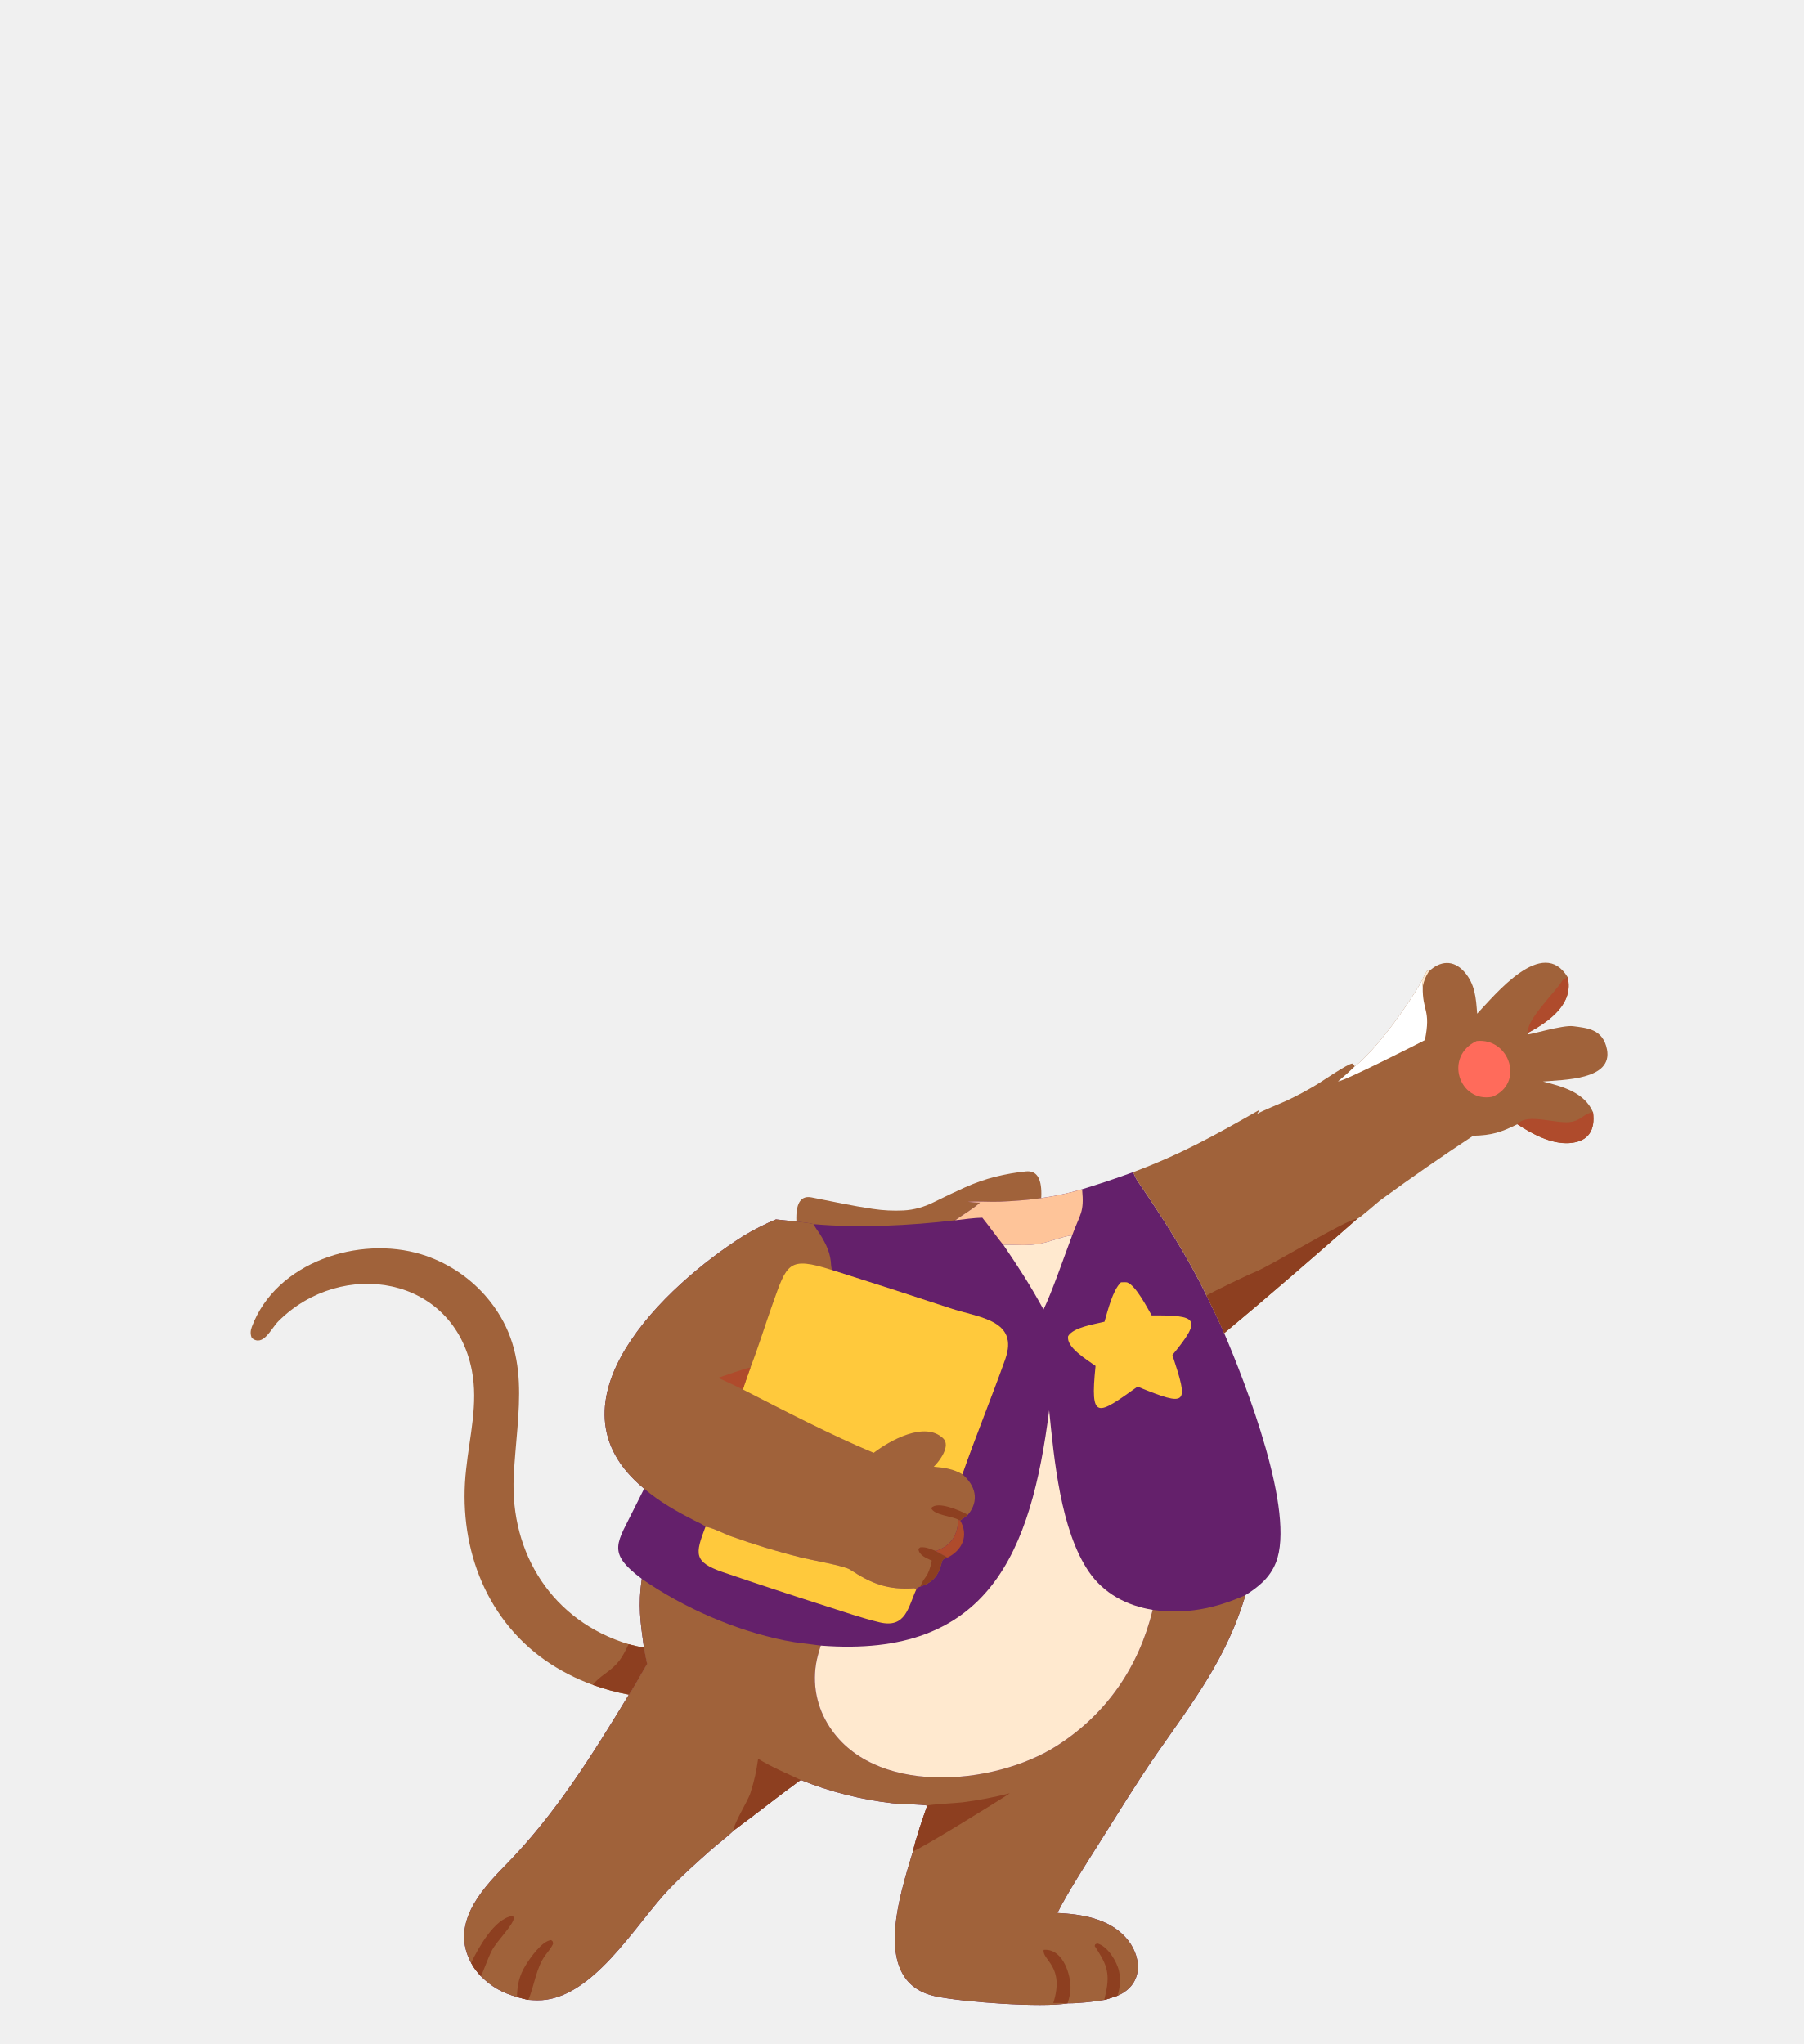
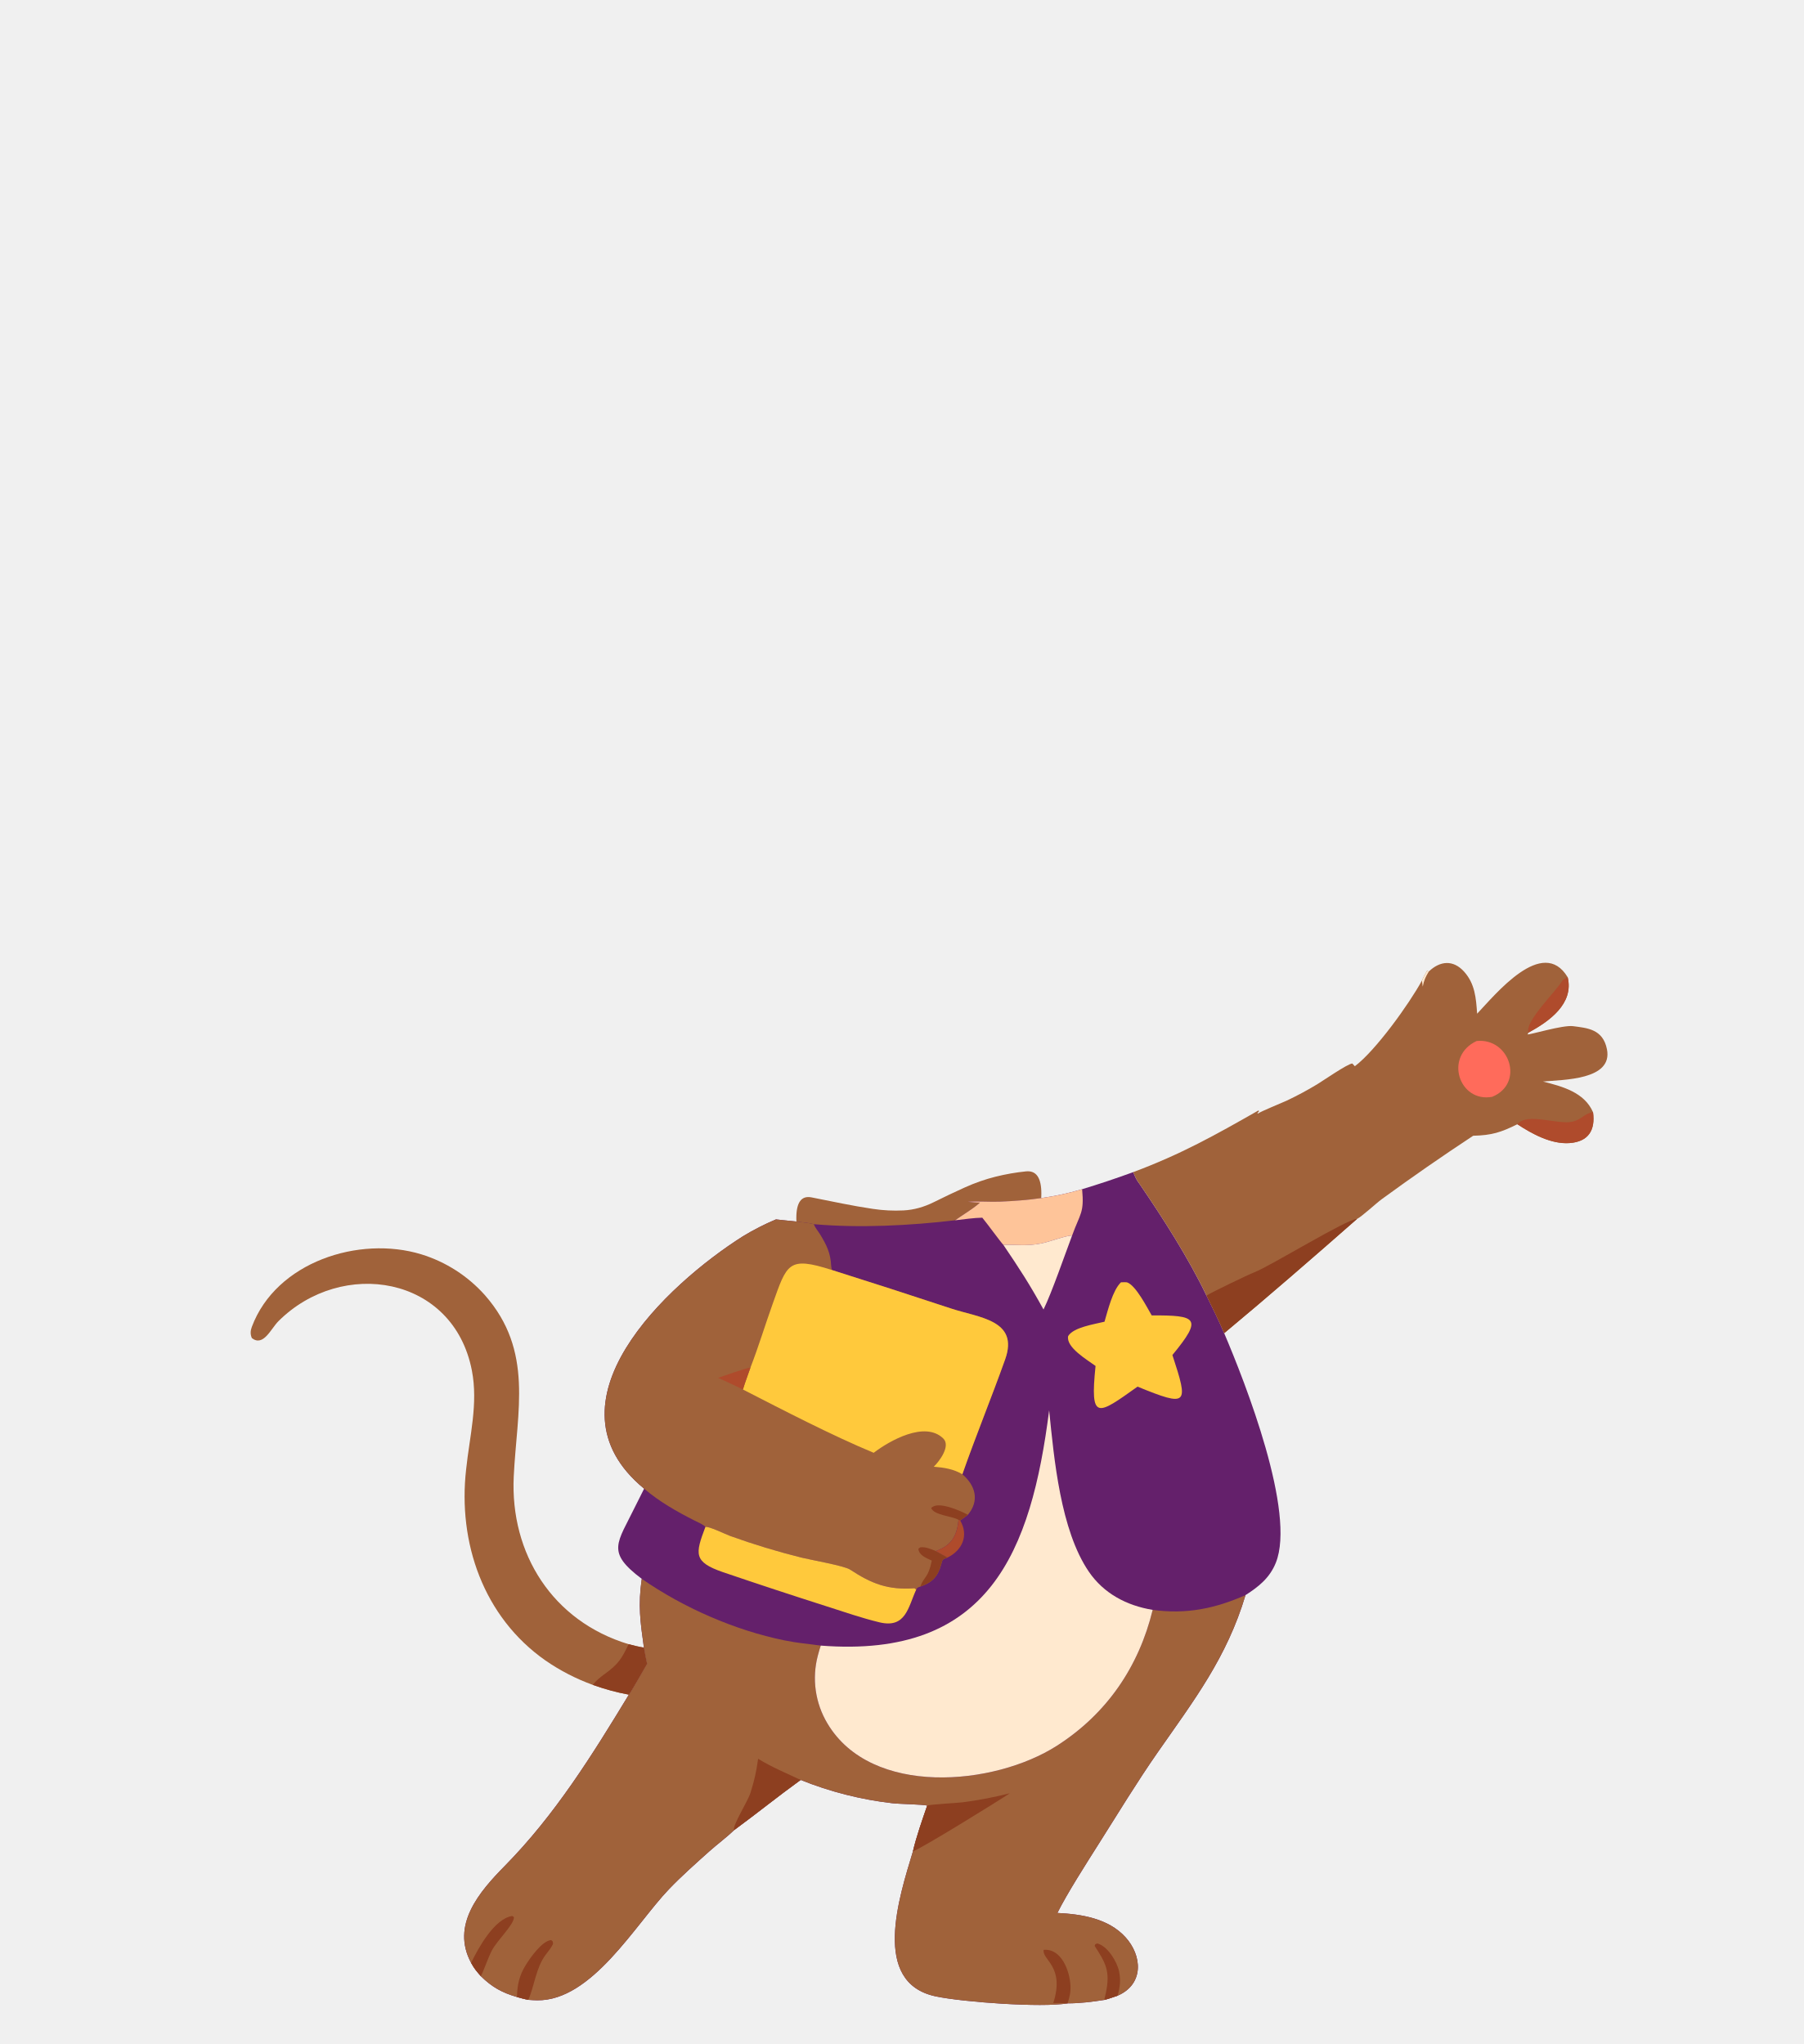
<svg xmlns="http://www.w3.org/2000/svg" width="1178" height="1335" viewBox="0 0 1178 1335" fill="none">
  <path d="M520 795.561C520 785.227 523.333 780.727 530 782.061C536.667 783.394 543.333 784.727 550 786.061C556.667 787.394 563.333 788.561 570 789.561C576.667 790.561 583.333 790.894 590 790.561C596.667 790.227 603.333 788.394 610 785.061C616.667 781.727 623.333 778.561 630 775.561C636.667 772.561 643.333 770.227 650 768.561C656.667 766.894 663.333 765.727 670 765.061C676.667 764.394 680 769.227 680 779.561C680 789.894 676.667 795.227 670 795.561C663.333 795.894 656.667 797.394 650 800.061C643.333 802.727 636.667 805.061 630 807.061C623.333 809.061 616.667 810.227 610 810.561C603.333 810.894 596.667 811.227 590 811.561C583.333 811.894 576.667 812.061 570 812.061C563.333 812.061 556.667 812.061 550 812.061C543.333 812.061 536.667 811.894 530 811.561C523.333 811.227 520 805.894 520 795.561Z" fill="#A0623A" />
  <path d="M706.617 776.712C717.83 773.309 728.952 769.587 739.956 765.559C741.482 769.079 741.951 770.447 744.285 773.518C759.591 795.87 776.02 821.618 787.819 846.167C791.763 854.23 795.935 862.476 799.384 870.749C813.283 903.341 846.38 987.874 833.081 1020.75C829.118 1030.56 821.999 1036.26 813.315 1041.81C801.072 1082.73 779.788 1110.33 755.863 1144.66C742.772 1163.44 729.656 1184.99 717.348 1204.46C709.864 1216.29 696.552 1237.1 690.476 1249.41C706.115 1250.19 723.574 1252.91 734.78 1265.08C745.927 1277.19 747.199 1295.88 729.877 1303.42C727.231 1304.31 723.717 1305.6 721.077 1306.22C713.123 1307.47 705.229 1308.45 697.152 1308.46C680.098 1311.36 628.886 1307.67 610.996 1303.89C568.613 1294.92 587.255 1238.66 596.164 1209.11C598.325 1199.74 602.329 1188.33 605.472 1179.27C602.477 1178.5 587.494 1178.3 582.599 1177.73C562.083 1175.36 541.978 1170.24 522.821 1162.53C507.82 1173.37 493.85 1184.7 479.29 1195.37C474.695 1199.87 468.215 1204.67 463.249 1209.11C454.188 1217.23 445.168 1225.19 436.757 1233.98C414.981 1256.7 386.559 1306.89 350.766 1306.46C348.839 1306.42 346.914 1306.32 344.993 1306.16C342.599 1305.73 339.955 1304.96 337.579 1304.32C327.721 1301.44 321.225 1297.82 313.987 1290.7C311.003 1287.25 309.854 1285.98 307.643 1282.03C294.316 1257.31 312.904 1235.67 329.68 1218.63C362.435 1185.36 386.57 1146.5 410.646 1106.83C411.852 1105.58 420.959 1089.39 422.547 1086.71C421.772 1083.32 421.13 1079.55 420.47 1076.1C418.101 1059.06 416.568 1048.57 419.06 1031.18C395.547 1013.49 403.069 1008.1 414.829 983.839C416.653 980.078 418.715 976.075 420.604 972.308C352.474 916.163 435.349 838.99 485.109 807.453C492.017 803.249 499.229 799.566 506.685 796.43C512.174 797.128 526.669 798.171 531.482 799.559C561.53 802.167 593.79 800.498 623.696 797.011C628.547 793.523 635.832 789.26 639.9 785.46C637.134 785.46 634.782 785.186 632.044 784.919C637.693 784.404 646.723 785.095 652.92 784.834C671.682 784.052 688.618 782.077 706.617 776.712Z" fill="#64206B" />
  <path d="M419.06 1031.18C446.268 1050.05 479.726 1064.74 512.219 1071.38C521.142 1073.2 527.315 1073.57 535.953 1074.79C535.255 1076.94 534.62 1079.11 534.05 1081.3C530.061 1096.34 532.333 1112.36 540.348 1125.7C568.992 1173.76 649.093 1166.5 690.163 1140.19C722.785 1119.29 743.633 1088.63 752.694 1051.46C774.638 1054.49 793.373 1050.62 813.315 1041.82C801.072 1082.73 779.788 1110.33 755.863 1144.66C742.772 1163.44 729.656 1185 717.348 1204.46C709.864 1216.29 696.552 1237.1 690.476 1249.41C706.115 1250.19 723.574 1252.91 734.78 1265.08C745.927 1277.19 747.199 1295.88 729.877 1303.42C727.231 1304.31 723.717 1305.6 721.077 1306.22C713.123 1307.47 705.229 1308.45 697.152 1308.46C680.098 1311.36 628.886 1307.67 610.996 1303.89C568.613 1294.92 587.255 1238.66 596.164 1209.11C598.325 1199.74 602.329 1188.33 605.472 1179.27C602.477 1178.5 587.494 1178.3 582.599 1177.73C562.083 1175.36 541.978 1170.24 522.821 1162.53C507.82 1173.37 493.85 1184.7 479.29 1195.37C474.695 1199.87 468.215 1204.67 463.249 1209.11C454.188 1217.23 445.168 1225.2 436.757 1233.98C414.981 1256.7 386.559 1306.89 350.766 1306.46C348.839 1306.42 346.914 1306.32 344.993 1306.16C342.599 1305.73 339.955 1304.96 337.579 1304.32C327.721 1301.44 321.225 1297.82 313.987 1290.7C311.003 1287.25 309.854 1285.98 307.643 1282.03C294.316 1257.31 312.904 1235.67 329.68 1218.63C362.435 1185.36 386.57 1146.5 410.646 1106.83C411.852 1105.58 420.959 1089.39 422.547 1086.71C421.772 1083.32 421.13 1079.55 420.47 1076.1C418.101 1059.06 416.568 1048.57 419.06 1031.18Z" fill="#A0623A" />
  <path d="M605.472 1179.27C607.684 1178.48 624.444 1177.64 628.457 1177.15C638.887 1175.82 649.223 1173.84 659.406 1171.23C653.409 1175.36 599.724 1208.57 596.164 1209.11C598.326 1199.74 602.33 1188.33 605.472 1179.27Z" fill="#8D3F20" />
  <path d="M495.057 1148.71C503.342 1153.88 513.834 1158.31 522.821 1162.53C507.82 1173.37 493.85 1184.7 479.29 1195.37C478.232 1192.19 488.293 1176.61 490.064 1170.93C492.825 1162.09 493.733 1157.66 495.057 1148.71Z" fill="#8D3F20" />
  <path d="M337.579 1304.32C337.756 1296.4 339.056 1290.33 343.316 1283.44C346.254 1278.68 353.957 1267.59 359.909 1267.12C361.355 1268.43 360.905 1267.62 361.123 1269.72C359.703 1272.55 358.102 1274.33 356.23 1276.83C350.007 1285.13 348.871 1297.42 344.993 1306.16C342.599 1305.73 339.955 1304.96 337.579 1304.32Z" fill="#8D3F20" />
  <path d="M307.643 1282.03C312.294 1272.32 322.854 1253.1 334.473 1251.39L335.596 1252.1C335.834 1256.86 324.693 1267.23 321.24 1273.82C318.574 1278.91 315.842 1287.3 313.987 1290.7C311.003 1287.25 309.854 1285.98 307.643 1282.03Z" fill="#8D3F20" />
  <path d="M681.48 1273.52C693.11 1272.42 698.534 1287.3 699.003 1296.79C699.231 1301.45 698.429 1304.1 697.152 1308.46C693.579 1308.2 691.363 1308.18 687.79 1308.27C695.476 1284.12 680.502 1280.36 681.48 1273.52Z" fill="#8D3F20" />
  <path d="M721.077 1306.22C721.448 1304.68 721.807 1303.12 722.139 1301.57C725.093 1287.51 722.022 1282.04 714.812 1270.97L715.164 1269.91L716.455 1269.31C723.235 1270.94 729.408 1281.17 730.745 1287.54C731.996 1293.49 731.273 1297.71 729.878 1303.42C727.231 1304.31 723.717 1305.6 721.077 1306.22Z" fill="#8D3F20" />
  <path d="M506.685 796.431C512.174 797.128 526.669 798.171 531.482 799.559C532.315 802.082 534.075 803.836 535.515 806.189C539.735 813.092 542.389 818.509 542.738 826.69L543.17 829.46C569.149 837.66 595.071 846.037 620.934 854.596C639.149 860.658 665.56 862.027 656.368 887.821C647.421 912.924 637.204 937.785 628.415 962.888C636.972 970.176 639.762 980.104 632.042 989.341L627.004 993.095L625.928 992.659C624.86 1003.14 621.481 1009.25 611.086 1013.04L618.783 1017.26C615.273 1018.69 615.645 1017.96 614.536 1021.95C612.363 1029.78 608.595 1033.66 600.948 1036.26C598.704 1037.19 599.474 1036.46 598.284 1038.21C597.904 1037.92 597.525 1037.64 597.146 1037.34C579.882 1038.58 569.108 1034.38 555.114 1025.15C551.305 1022.64 529.416 1018.82 523.591 1017.37C507.773 1013.45 492.167 1008.71 476.833 1003.19C473.491 1001.95 462.721 996.661 460.616 997.306C459.717 995.885 455.434 994.093 453.713 993.219C441.735 987.131 430.925 981.029 420.604 972.308C352.474 916.163 435.349 838.99 485.109 807.453C492.017 803.249 499.229 799.566 506.685 796.431Z" fill="#A0623A" />
  <path d="M490.086 893.101C495.083 880.272 499.72 865.13 504.378 852.073C513.905 825.36 514.538 820.308 543.17 829.46C569.149 837.66 595.071 846.037 620.934 854.596C639.149 860.658 665.56 862.027 656.368 887.821C647.421 912.924 637.204 937.785 628.415 962.888C622.61 959.42 616.348 958.501 609.76 957.96C613.515 954.284 620.907 944.395 615.961 939.532C604.05 927.818 580.908 940.934 570.516 948.867C543.094 937.453 511.773 921.189 485.119 907.526C486.501 902.976 488.504 897.657 490.086 893.101Z" fill="#FFC93C" />
  <path d="M608.454 1019.29C604.856 1017.53 600.065 1015.94 599.702 1011.54L600.911 1010.61C604.329 1010.14 607.86 1011.74 611.086 1013.04L618.783 1017.26C615.273 1018.69 615.645 1017.96 614.536 1021.95C612.362 1029.78 608.595 1033.66 600.948 1036.26C603.436 1029.38 606.142 1030.87 608.454 1019.29Z" fill="#8D3F20" />
  <path d="M468.903 899.9C474.394 898.068 484.822 894.281 490.086 893.101C488.504 897.657 486.501 902.976 485.119 907.526C479.758 904.886 474.353 902.344 468.903 899.9Z" fill="#AF4B2C" />
  <path d="M625.928 992.658C621.812 990.175 609.921 989.706 608.07 984.98C612.173 979.98 627.262 986.785 632.042 989.341L627.004 993.095L625.928 992.658Z" fill="#8D3F20" />
  <path d="M535.954 1074.79C645.969 1083.38 673.331 1013.34 685.091 921.124C688.299 952.915 692.523 999.366 710.953 1026.44C720.699 1040.77 735.725 1048.68 752.694 1051.46C743.633 1088.63 722.785 1119.29 690.163 1140.19C649.093 1166.5 568.992 1173.76 540.348 1125.7C532.333 1112.36 530.061 1096.34 534.05 1081.3C534.62 1079.11 535.255 1076.94 535.954 1074.79Z" fill="#FFE9CF" />
  <path d="M460.616 997.306C462.721 996.661 473.491 1001.95 476.833 1003.19C492.167 1008.71 507.774 1013.45 523.591 1017.37C529.416 1018.82 551.305 1022.64 555.115 1025.15C569.108 1034.38 579.882 1038.58 597.146 1037.34C597.525 1037.64 597.905 1037.92 598.284 1038.21C593.043 1049.55 591.595 1063.78 574.249 1059.58C562.56 1056.76 551.153 1052.77 539.692 1049.12C517.038 1041.89 494.454 1034.45 471.945 1026.78C452.781 1020.12 453.938 1014.95 460.616 997.306Z" fill="#FFC93C" />
  <path d="M632.044 784.919C637.693 784.404 646.723 785.095 652.92 784.834C671.682 784.052 688.618 782.077 706.617 776.712C708.084 792.291 705.385 792.337 700.092 806.925C695.528 807.082 685.606 811.006 680 812.121C670.404 814.044 663.839 812.792 655.182 813.059C653.448 811.28 644.434 798.901 641.437 795.309C636.45 795.342 628.835 796.431 623.697 797.011C628.547 793.523 635.832 789.26 639.9 785.46C637.134 785.46 634.782 785.186 632.044 784.919Z" fill="#FEC499" />
  <path d="M655.182 813.059C663.839 812.792 670.404 814.044 680 812.121C685.606 811.006 695.529 807.082 700.092 806.925C695.437 819.265 686.793 844.329 681.415 855.274C672.379 838.853 665.736 828.645 655.182 813.059Z" fill="#FFE9CF" />
  <path d="M625.928 992.659L627.004 993.095C632.68 1002.79 628.465 1012.47 618.783 1017.26L611.086 1013.04C621.481 1009.25 624.859 1003.14 625.928 992.659Z" fill="#AF4B2C" />
  <path d="M731.977 837.517C732.733 837.478 735.477 837.38 736.012 837.569C741.768 839.59 749.115 854.12 752.049 859.119C781.522 859.061 785.603 860.71 765.576 885.005C776.189 917.421 775.994 919.227 742.805 905.655C716.52 924.39 711.676 928.294 715.392 892.149C709.975 888.153 695.946 880.005 697.497 872.613C701.044 866.883 714.388 864.941 721.227 863.252C723.476 855.704 726.501 842.83 731.977 837.517Z" fill="#FFC93C" />
  <path d="M964.565 662.07C976.312 649.727 1007.38 611.156 1023.69 638.262C1027.88 655.59 1011.61 667.102 998.119 674.429L997.473 675.596C998.738 676 1020.46 669.319 1027.25 670.225C1036.42 671.444 1046.7 672.069 1049.33 685.289C1053.34 705.497 1020.77 705.118 1007.55 706.377C1020.12 709.564 1034.59 713.371 1040.24 726.415C1041.84 738.128 1037.28 745.683 1024.9 746.583C1012.95 747.443 1000.44 740.592 990.824 734.276C980.139 739.582 974.174 741.499 961.99 741.792C941.728 755.129 921.8 768.961 902.21 783.269C898.748 785.786 889.113 794.723 886.153 796.118C858.427 820.49 827.683 847.23 799.384 870.748C795.935 862.476 791.763 854.23 787.819 846.167C776.02 821.618 759.591 795.87 744.285 773.518C741.951 770.447 741.482 769.079 739.956 765.559C771.528 753.734 793.269 741.505 821.816 725.235L822.11 725.828L821.021 727.06L821.621 727.223C823.205 725.919 837.032 720.352 840.422 718.762C847.156 715.574 853.727 712.048 860.103 708.189C863.721 705.999 880.012 694.747 883.037 694.597L884.706 696.384C898.311 686.163 920.183 655.714 928.521 640.424C929.616 637.878 930.516 636.367 931.885 633.997L933.012 634.513C940.392 627.465 948.997 626.749 956.083 634.648C963.209 642.6 963.841 651.96 964.565 662.07Z" fill="#A0623A" />
  <path d="M787.819 846.167C791.776 843.742 814.815 832.635 819.085 830.972C829.939 826.742 879.986 795.837 886.153 796.118C858.428 820.49 827.684 847.23 799.384 870.749C795.936 862.477 791.763 854.23 787.819 846.167Z" fill="#8D3F20" />
-   <path d="M928.521 640.425L929.042 644.396C928.69 660.825 934.551 659.124 930.438 679.331C923.86 682.773 877.405 706.279 873.695 706.285C877.868 702.824 880.847 700.184 884.706 696.384C898.311 686.163 920.183 655.714 928.521 640.425Z" fill="white" />
  <path d="M990.824 734.276C997.297 726.278 1017.39 734.934 1026.99 732.536C1033.38 730.939 1034.43 727.197 1040.24 726.415C1041.84 738.129 1037.28 745.683 1024.9 746.583C1012.95 747.443 1000.44 740.592 990.824 734.276Z" fill="#AF4B2C" />
  <path d="M998.119 674.429C995.302 667.337 1016.42 647.273 1020.19 640.479C1020.53 639.867 1022.88 638.65 1023.69 638.262C1027.88 655.591 1011.61 667.102 998.119 674.429Z" fill="#AF4B2C" />
  <path d="M931.885 633.997L933.013 634.513C930.803 638.202 929.942 640.007 929.042 644.396L928.521 640.425C929.616 637.878 930.516 636.367 931.885 633.997Z" fill="#FFE9CF" />
  <path d="M964.239 679.911C985.889 677.701 995.641 707.739 974.383 716.369C952.759 720.352 942.693 689.93 964.239 679.911Z" fill="#FF6B5B" />
  <path d="M387.099 1100.46C376.16 1096.49 365.776 1091.14 356.202 1084.53C315.632 1056.1 298.895 1007.51 304.39 959.616C306.64 938.02 312.335 916.815 308.148 895.174C296.136 833.117 223.304 821.488 181.793 862.933C176.875 867.848 172.006 879.79 164.475 873.962C163.376 871.505 163.485 869.204 164.43 866.668C180.272 824.167 234.585 806.847 275.111 819.239C291.152 824.173 305.531 833.417 316.685 845.958C348.582 882.28 337.521 921.619 335.47 964.322C333.045 1014.82 360.875 1058.88 410.483 1073.87C414.025 1074.79 416.848 1075.52 420.47 1076.1C421.13 1079.55 421.772 1083.32 422.547 1086.71C420.959 1089.39 411.852 1105.58 410.646 1106.83C401.875 1105.19 395.393 1103.34 387.099 1100.46Z" fill="#A0623A" />
  <path d="M410.483 1073.87C414.026 1074.79 416.848 1075.52 420.47 1076.1C421.13 1079.55 421.772 1083.32 422.547 1086.71C420.959 1089.39 411.852 1105.58 410.646 1106.83C401.875 1105.19 395.393 1103.34 387.099 1100.46L387.51 1099.95C389.584 1097.33 392.285 1095.21 394.987 1093.25C403.889 1086.81 405.921 1083.31 410.483 1073.87Z" fill="#8D3F20" />
</svg>
